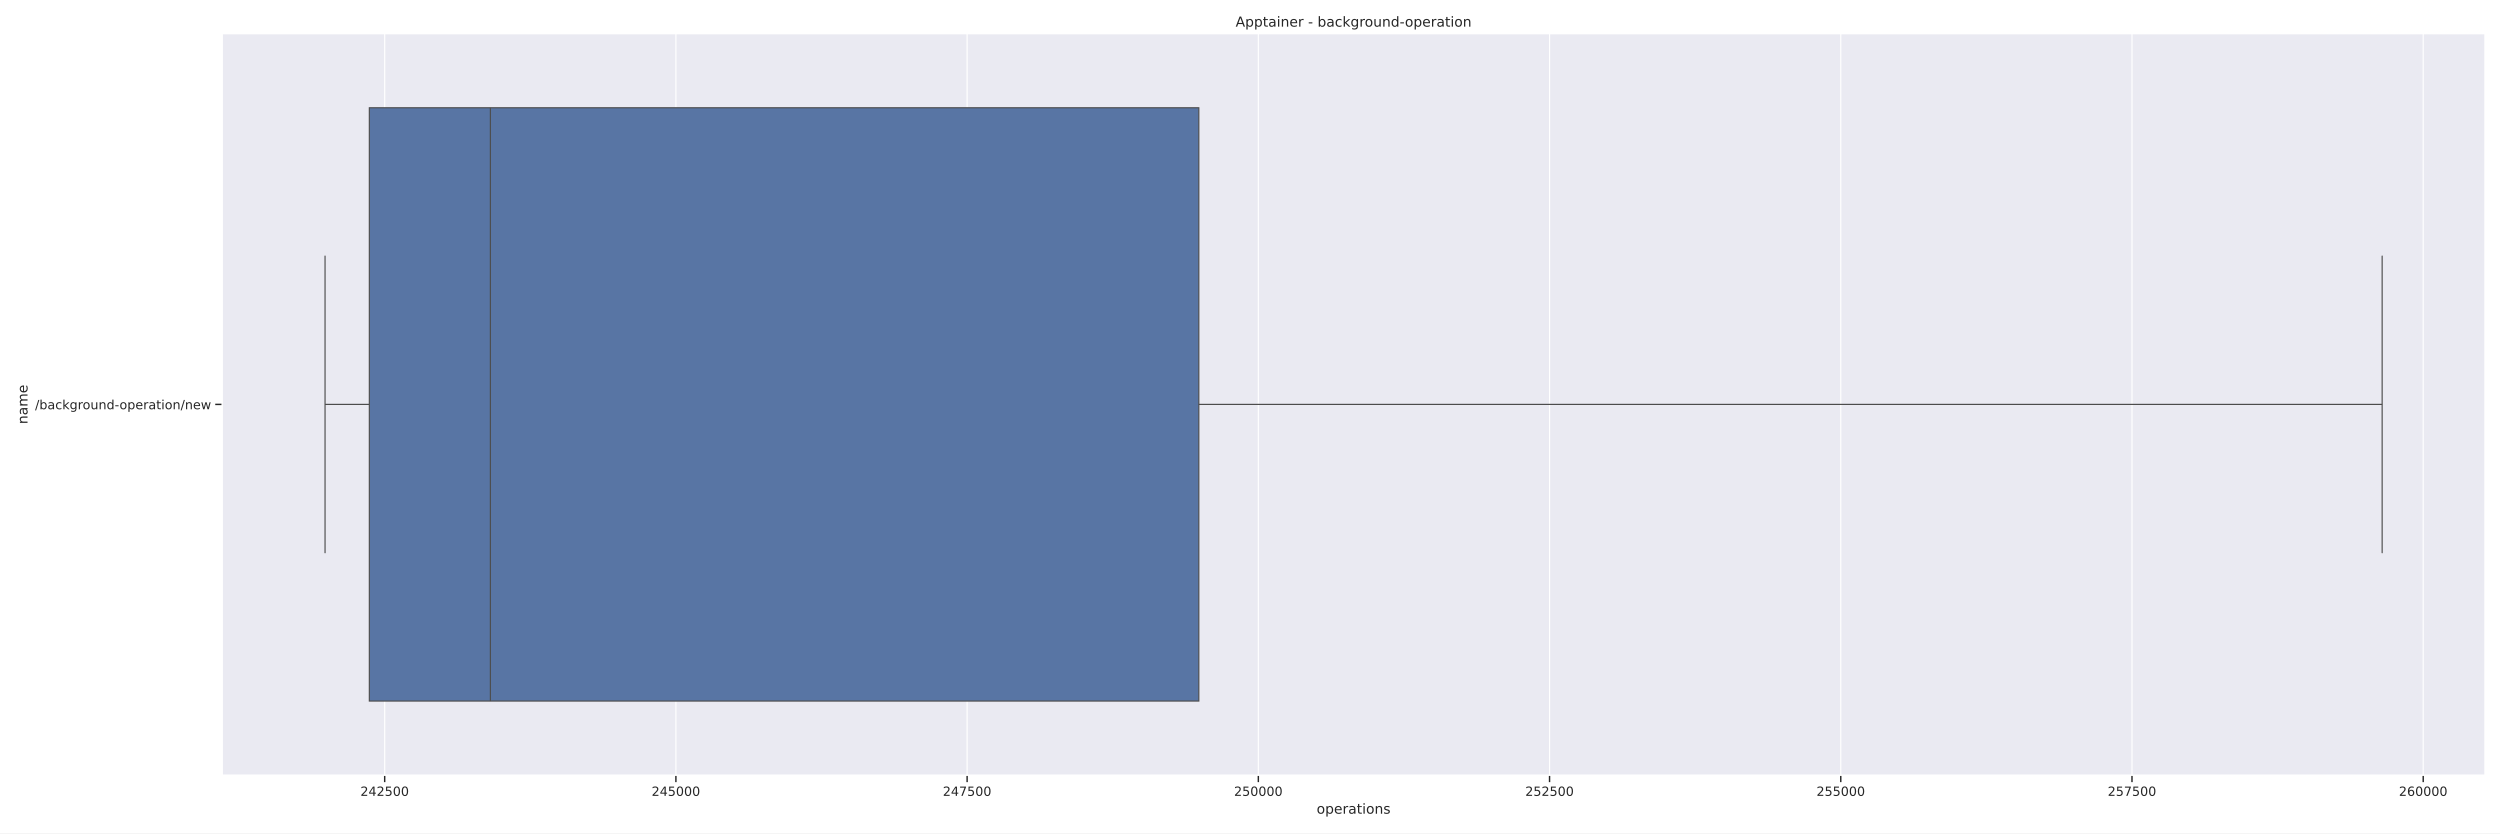
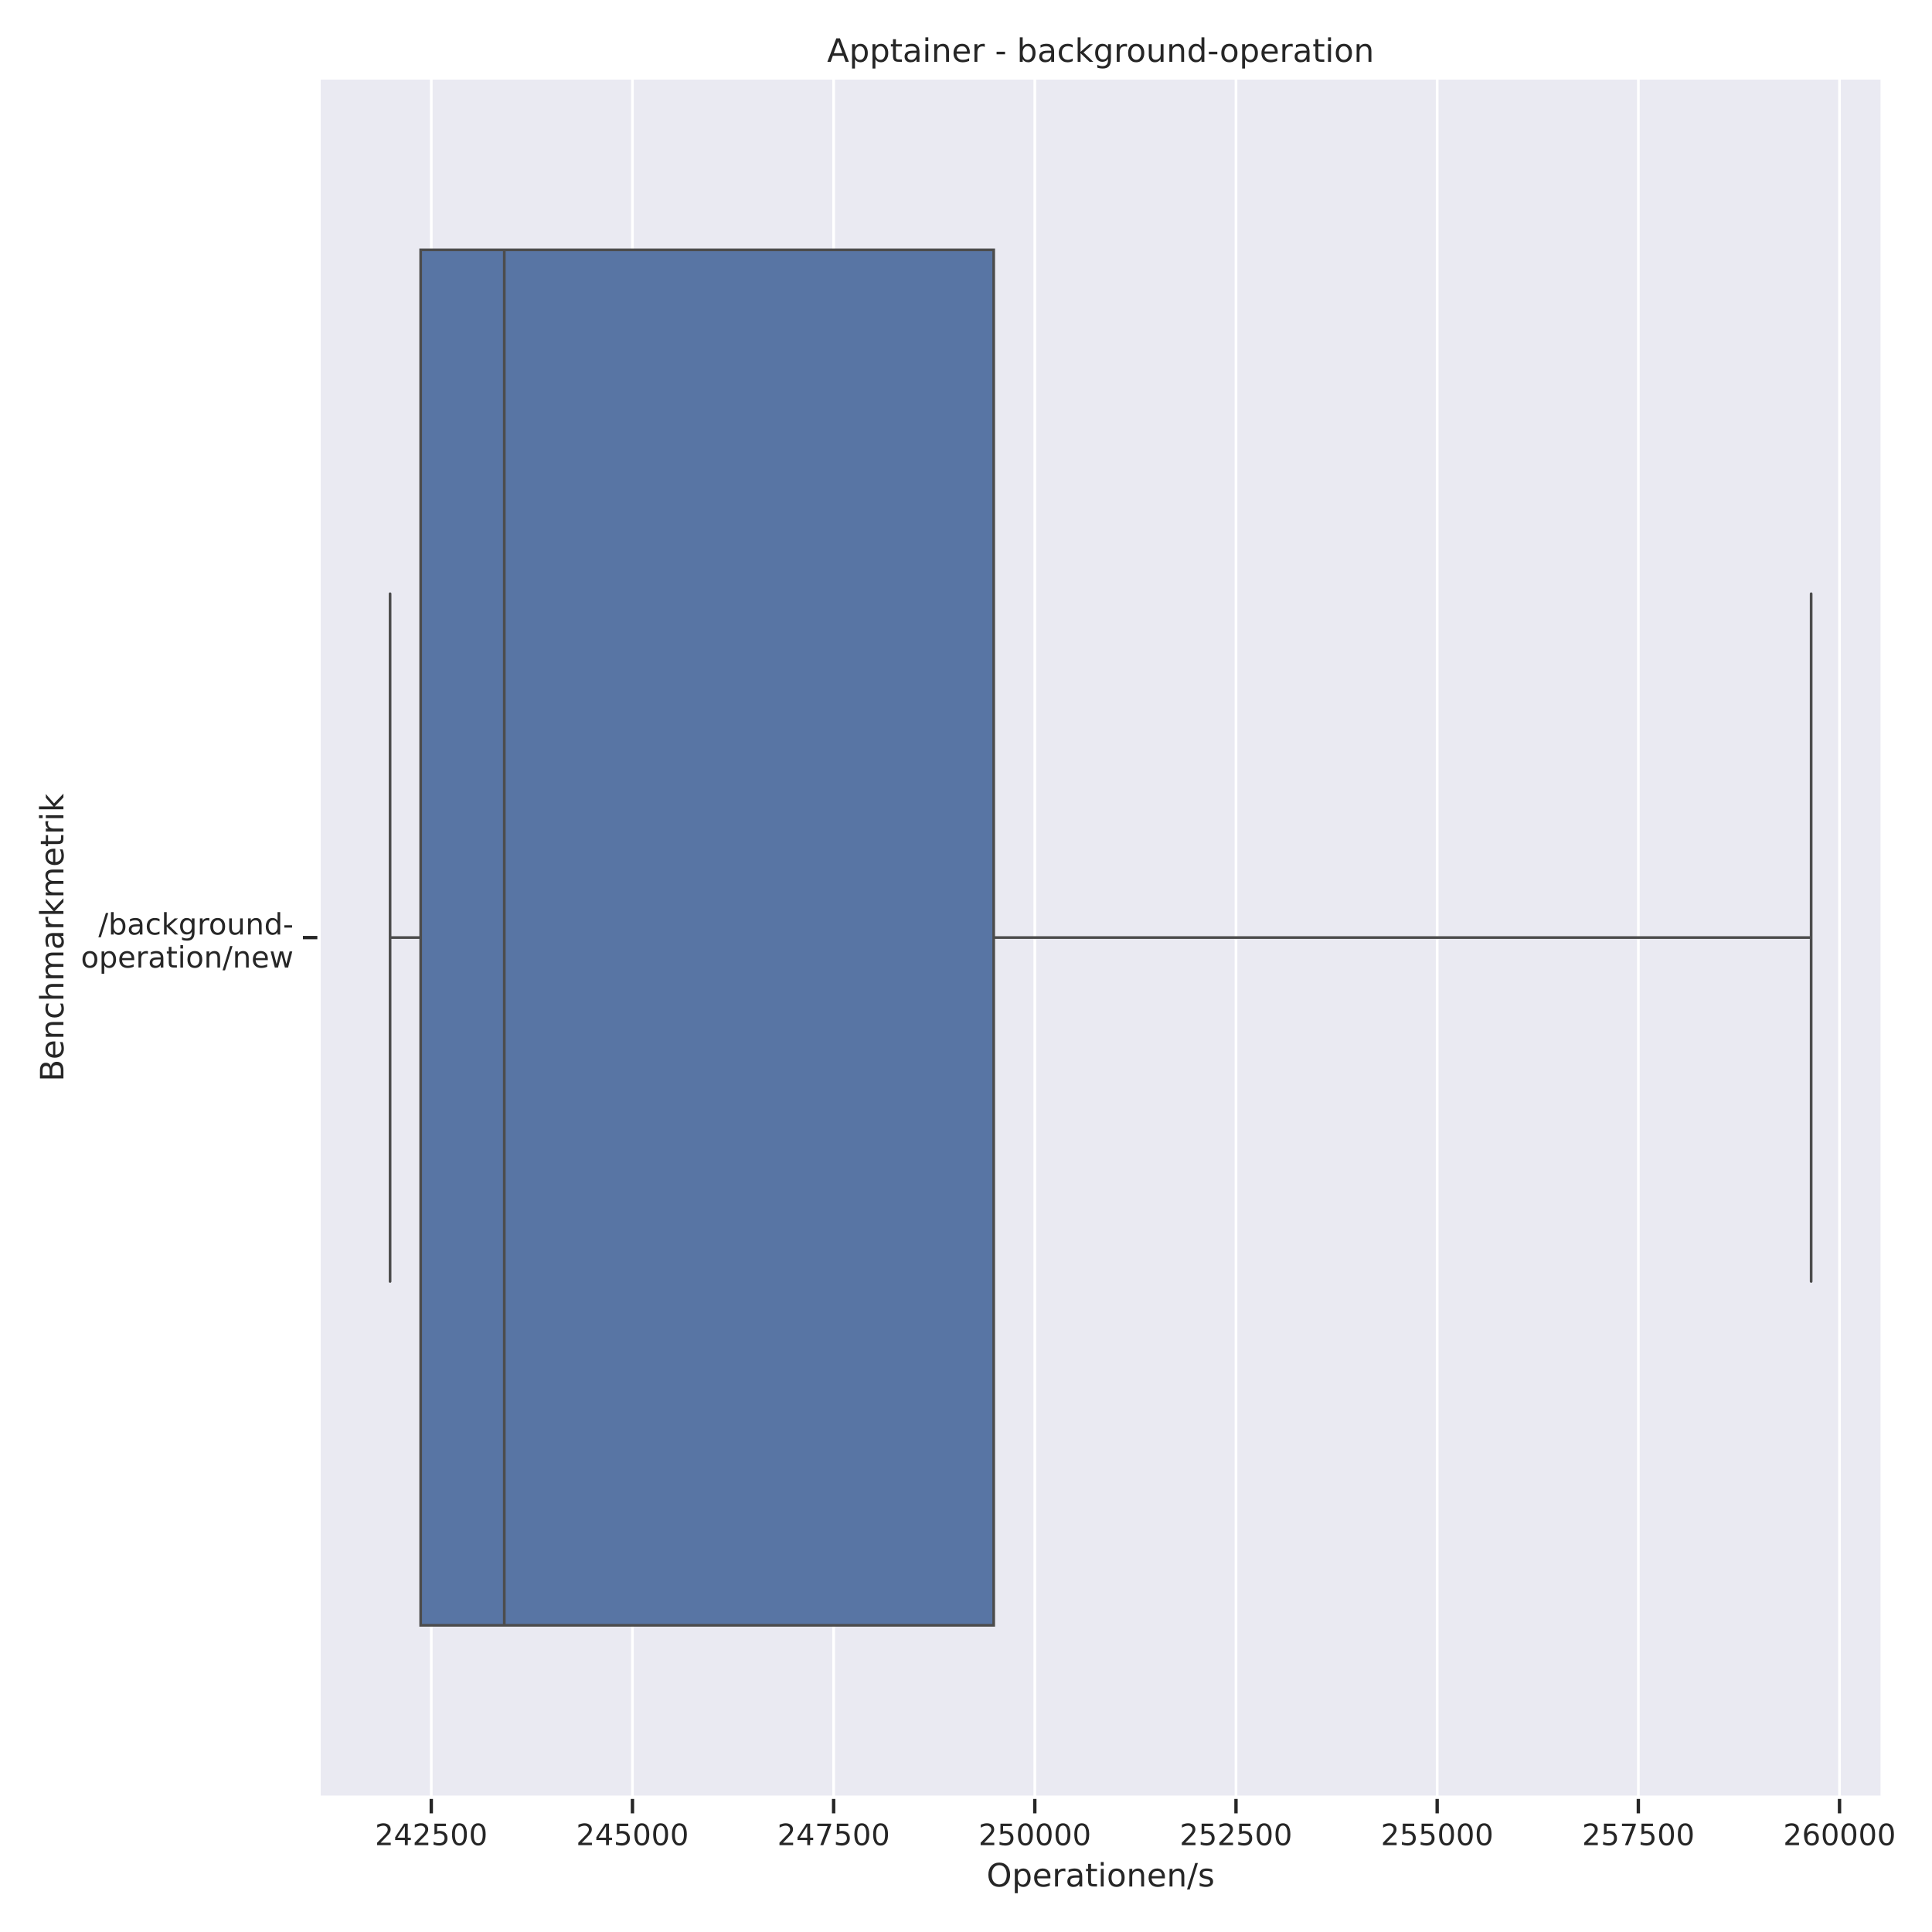
- <svg xmlns="http://www.w3.org/2000/svg" xmlns:xlink="http://www.w3.org/1999/xlink" width="2160pt" height="720pt" viewBox="0 0 2160 720" version="1.1">
+ <svg xmlns="http://www.w3.org/2000/svg" xmlns:xlink="http://www.w3.org/1999/xlink" width="720pt" height="720pt" viewBox="0 0 720 720" version="1.1">
  <defs>
    <style type="text/css">*{stroke-linejoin: round; stroke-linecap: butt}</style>
  </defs>
  <g id="figure_1">
    <g id="patch_1">
-       <path d="M 0 720  L 2160 720  L 2160 0  L 0 0  z " style="fill: #ffffff" />
+       <path d="M 0 720  L 720 720  L 720 0  L 0 0  z " style="fill: #ffffff" />
    </g>
    <g id="axes_1">
      <g id="patch_2">
-         <path d="M 191.97 669.78  L 2147.04 669.78  L 2147.04 29.04  L 191.97 29.04  z " style="fill: #eaeaf2" />
+         <path d="M 118.89 669.78  L 701.443 669.78  L 701.443 29.04  L 118.89 29.04  z " style="fill: #eaeaf2" />
      </g>
      <g id="matplotlib.axis_1">
        <g id="xtick_1">
          <g id="line2d_1">
-             <path d="M 332.367 669.78  L 332.367 29.04  " clip-path="url(#p9e1206dd0b)" style="fill: none; stroke: #ffffff; stroke-linecap: round" />
+             <path d="M 160.724 669.78  L 160.724 29.04  " clip-path="url(#p346c29c530)" style="fill: none; stroke: #ffffff; stroke-linecap: round" />
          </g>
          <g id="line2d_2">
            <defs>
-               <path id="m637ed9cf79" d="M 0 0  L 0 6  " style="stroke: #262626; stroke-width: 1.25" />
+               <path id="md481face5a" d="M 0 0  L 0 6  " style="stroke: #262626; stroke-width: 1.25" />
            </defs>
            <g>
-               <use xlink:href="#m637ed9cf79" x="332.367" y="669.78" style="fill: #262626; stroke: #262626; stroke-width: 1.25" />
+               <use xlink:href="#md481face5a" x="160.724" y="669.78" style="fill: #262626; stroke: #262626; stroke-width: 1.25" />
            </g>
          </g>
          <g id="text_1">
-             <g style="fill: #262626" transform="translate(311.3703 687.6383) scale(0.11 -0.11)">
+             <g style="fill: #262626" transform="translate(139.7278 687.6383) scale(0.11 -0.11)">
              <defs>
                <path id="DejaVuSans-32" d="M 1228 531  L 3431 531  L 3431 0  L 469 0  L 469 531  Q 828 903 1448 1529  Q 2069 2156 2228 2338  Q 2531 2678 2651 2914  Q 2772 3150 2772 3378  Q 2772 3750 2511 3984  Q 2250 4219 1831 4219  Q 1534 4219 1204 4116  Q 875 4013 500 3803  L 500 4441  Q 881 4594 1212 4672  Q 1544 4750 1819 4750  Q 2544 4750 2975 4387  Q 3406 4025 3406 3419  Q 3406 3131 3298 2873  Q 3191 2616 2906 2266  Q 2828 2175 2409 1742  Q 1991 1309 1228 531  z " transform="scale(0.015625)" />
                <path id="DejaVuSans-34" d="M 2419 4116  L 825 1625  L 2419 1625  L 2419 4116  z M 2253 4666  L 3047 4666  L 3047 1625  L 3713 1625  L 3713 1100  L 3047 1100  L 3047 0  L 2419 0  L 2419 1100  L 313 1100  L 313 1709  L 2253 4666  z " transform="scale(0.015625)" />
                <path id="DejaVuSans-35" d="M 691 4666  L 3169 4666  L 3169 4134  L 1269 4134  L 1269 2991  Q 1406 3038 1543 3061  Q 1681 3084 1819 3084  Q 2600 3084 3056 2656  Q 3513 2228 3513 1497  Q 3513 744 3044 326  Q 2575 -91 1722 -91  Q 1428 -91 1123 -41  Q 819 9 494 109  L 494 744  Q 775 591 1075 516  Q 1375 441 1709 441  Q 2250 441 2565 725  Q 2881 1009 2881 1497  Q 2881 1984 2565 2268  Q 2250 2553 1709 2553  Q 1456 2553 1204 2497  Q 953 2441 691 2322  L 691 4666  z " transform="scale(0.015625)" />
                <path id="DejaVuSans-30" d="M 2034 4250  Q 1547 4250 1301 3770  Q 1056 3291 1056 2328  Q 1056 1369 1301 889  Q 1547 409 2034 409  Q 2525 409 2770 889  Q 3016 1369 3016 2328  Q 3016 3291 2770 3770  Q 2525 4250 2034 4250  z M 2034 4750  Q 2819 4750 3233 4129  Q 3647 3509 3647 2328  Q 3647 1150 3233 529  Q 2819 -91 2034 -91  Q 1250 -91 836 529  Q 422 1150 422 2328  Q 422 3509 836 4129  Q 1250 4750 2034 4750  z " transform="scale(0.015625)" />
              </defs>
              <use xlink:href="#DejaVuSans-32" />
              <use xlink:href="#DejaVuSans-34" transform="translate(63.62305 0)" />
              <use xlink:href="#DejaVuSans-32" transform="translate(127.2461 0)" />
              <use xlink:href="#DejaVuSans-35" transform="translate(190.8691 0)" />
              <use xlink:href="#DejaVuSans-30" transform="translate(254.4922 0)" />
              <use xlink:href="#DejaVuSans-30" transform="translate(318.1152 0)" />
            </g>
          </g>
        </g>
        <g id="xtick_2">
          <g id="line2d_3">
-             <path d="M 583.978 669.78  L 583.978 29.04  " clip-path="url(#p9e1206dd0b)" style="fill: none; stroke: #ffffff; stroke-linecap: round" />
+             <path d="M 235.697 669.78  L 235.697 29.04  " clip-path="url(#p346c29c530)" style="fill: none; stroke: #ffffff; stroke-linecap: round" />
          </g>
          <g id="line2d_4">
            <g>
-               <use xlink:href="#m637ed9cf79" x="583.978" y="669.78" style="fill: #262626; stroke: #262626; stroke-width: 1.25" />
+               <use xlink:href="#md481face5a" x="235.697" y="669.78" style="fill: #262626; stroke: #262626; stroke-width: 1.25" />
            </g>
          </g>
          <g id="text_2">
-             <g style="fill: #262626" transform="translate(562.9821 687.6383) scale(0.11 -0.11)">
+             <g style="fill: #262626" transform="translate(214.7007 687.6383) scale(0.11 -0.11)">
              <use xlink:href="#DejaVuSans-32" />
              <use xlink:href="#DejaVuSans-34" transform="translate(63.62305 0)" />
              <use xlink:href="#DejaVuSans-35" transform="translate(127.2461 0)" />
              <use xlink:href="#DejaVuSans-30" transform="translate(190.8691 0)" />
              <use xlink:href="#DejaVuSans-30" transform="translate(254.4922 0)" />
              <use xlink:href="#DejaVuSans-30" transform="translate(318.1152 0)" />
            </g>
          </g>
        </g>
        <g id="xtick_3">
          <g id="line2d_5">
-             <path d="M 835.59 669.78  L 835.59 29.04  " clip-path="url(#p9e1206dd0b)" style="fill: none; stroke: #ffffff; stroke-linecap: round" />
+             <path d="M 310.67 669.78  L 310.67 29.04  " clip-path="url(#p346c29c530)" style="fill: none; stroke: #ffffff; stroke-linecap: round" />
          </g>
          <g id="line2d_6">
            <g>
-               <use xlink:href="#m637ed9cf79" x="835.59" y="669.78" style="fill: #262626; stroke: #262626; stroke-width: 1.25" />
+               <use xlink:href="#md481face5a" x="310.67" y="669.78" style="fill: #262626; stroke: #262626; stroke-width: 1.25" />
            </g>
          </g>
          <g id="text_3">
-             <g style="fill: #262626" transform="translate(814.594 687.6383) scale(0.11 -0.11)">
+             <g style="fill: #262626" transform="translate(289.6736 687.6383) scale(0.11 -0.11)">
              <defs>
                <path id="DejaVuSans-37" d="M 525 4666  L 3525 4666  L 3525 4397  L 1831 0  L 1172 0  L 2766 4134  L 525 4134  L 525 4666  z " transform="scale(0.015625)" />
              </defs>
              <use xlink:href="#DejaVuSans-32" />
              <use xlink:href="#DejaVuSans-34" transform="translate(63.62305 0)" />
              <use xlink:href="#DejaVuSans-37" transform="translate(127.2461 0)" />
              <use xlink:href="#DejaVuSans-35" transform="translate(190.8691 0)" />
              <use xlink:href="#DejaVuSans-30" transform="translate(254.4922 0)" />
              <use xlink:href="#DejaVuSans-30" transform="translate(318.1152 0)" />
            </g>
          </g>
        </g>
        <g id="xtick_4">
          <g id="line2d_7">
-             <path d="M 1087.202 669.78  L 1087.202 29.04  " clip-path="url(#p9e1206dd0b)" style="fill: none; stroke: #ffffff; stroke-linecap: round" />
+             <path d="M 385.643 669.78  L 385.643 29.04  " clip-path="url(#p346c29c530)" style="fill: none; stroke: #ffffff; stroke-linecap: round" />
          </g>
          <g id="line2d_8">
            <g>
-               <use xlink:href="#m637ed9cf79" x="1087.202" y="669.78" style="fill: #262626; stroke: #262626; stroke-width: 1.25" />
+               <use xlink:href="#md481face5a" x="385.643" y="669.78" style="fill: #262626; stroke: #262626; stroke-width: 1.25" />
            </g>
          </g>
          <g id="text_4">
-             <g style="fill: #262626" transform="translate(1066.206 687.6383) scale(0.11 -0.11)">
+             <g style="fill: #262626" transform="translate(364.6465 687.6383) scale(0.11 -0.11)">
              <use xlink:href="#DejaVuSans-32" />
              <use xlink:href="#DejaVuSans-35" transform="translate(63.62305 0)" />
              <use xlink:href="#DejaVuSans-30" transform="translate(127.2461 0)" />
              <use xlink:href="#DejaVuSans-30" transform="translate(190.8691 0)" />
              <use xlink:href="#DejaVuSans-30" transform="translate(254.4922 0)" />
              <use xlink:href="#DejaVuSans-30" transform="translate(318.1152 0)" />
            </g>
          </g>
        </g>
        <g id="xtick_5">
          <g id="line2d_9">
-             <path d="M 1338.814 669.78  L 1338.814 29.04  " clip-path="url(#p9e1206dd0b)" style="fill: none; stroke: #ffffff; stroke-linecap: round" />
+             <path d="M 460.616 669.78  L 460.616 29.04  " clip-path="url(#p346c29c530)" style="fill: none; stroke: #ffffff; stroke-linecap: round" />
          </g>
          <g id="line2d_10">
            <g>
-               <use xlink:href="#m637ed9cf79" x="1338.814" y="669.78" style="fill: #262626; stroke: #262626; stroke-width: 1.25" />
+               <use xlink:href="#md481face5a" x="460.616" y="669.78" style="fill: #262626; stroke: #262626; stroke-width: 1.25" />
            </g>
          </g>
          <g id="text_5">
-             <g style="fill: #262626" transform="translate(1317.818 687.6383) scale(0.11 -0.11)">
+             <g style="fill: #262626" transform="translate(439.6195 687.6383) scale(0.11 -0.11)">
              <use xlink:href="#DejaVuSans-32" />
              <use xlink:href="#DejaVuSans-35" transform="translate(63.62305 0)" />
              <use xlink:href="#DejaVuSans-32" transform="translate(127.2461 0)" />
              <use xlink:href="#DejaVuSans-35" transform="translate(190.8691 0)" />
              <use xlink:href="#DejaVuSans-30" transform="translate(254.4922 0)" />
              <use xlink:href="#DejaVuSans-30" transform="translate(318.1152 0)" />
            </g>
          </g>
        </g>
        <g id="xtick_6">
          <g id="line2d_11">
-             <path d="M 1590.426 669.78  L 1590.426 29.04  " clip-path="url(#p9e1206dd0b)" style="fill: none; stroke: #ffffff; stroke-linecap: round" />
+             <path d="M 535.589 669.78  L 535.589 29.04  " clip-path="url(#p346c29c530)" style="fill: none; stroke: #ffffff; stroke-linecap: round" />
          </g>
          <g id="line2d_12">
            <g>
-               <use xlink:href="#m637ed9cf79" x="1590.426" y="669.78" style="fill: #262626; stroke: #262626; stroke-width: 1.25" />
+               <use xlink:href="#md481face5a" x="535.589" y="669.78" style="fill: #262626; stroke: #262626; stroke-width: 1.25" />
            </g>
          </g>
          <g id="text_6">
-             <g style="fill: #262626" transform="translate(1569.43 687.6383) scale(0.11 -0.11)">
+             <g style="fill: #262626" transform="translate(514.5924 687.6383) scale(0.11 -0.11)">
              <use xlink:href="#DejaVuSans-32" />
              <use xlink:href="#DejaVuSans-35" transform="translate(63.62305 0)" />
              <use xlink:href="#DejaVuSans-35" transform="translate(127.2461 0)" />
              <use xlink:href="#DejaVuSans-30" transform="translate(190.8691 0)" />
              <use xlink:href="#DejaVuSans-30" transform="translate(254.4922 0)" />
              <use xlink:href="#DejaVuSans-30" transform="translate(318.1152 0)" />
            </g>
          </g>
        </g>
        <g id="xtick_7">
          <g id="line2d_13">
-             <path d="M 1842.038 669.78  L 1842.038 29.04  " clip-path="url(#p9e1206dd0b)" style="fill: none; stroke: #ffffff; stroke-linecap: round" />
+             <path d="M 610.562 669.78  L 610.562 29.04  " clip-path="url(#p346c29c530)" style="fill: none; stroke: #ffffff; stroke-linecap: round" />
          </g>
          <g id="line2d_14">
            <g>
-               <use xlink:href="#m637ed9cf79" x="1842.038" y="669.78" style="fill: #262626; stroke: #262626; stroke-width: 1.25" />
+               <use xlink:href="#md481face5a" x="610.562" y="669.78" style="fill: #262626; stroke: #262626; stroke-width: 1.25" />
            </g>
          </g>
          <g id="text_7">
-             <g style="fill: #262626" transform="translate(1821.041 687.6383) scale(0.11 -0.11)">
+             <g style="fill: #262626" transform="translate(589.5653 687.6383) scale(0.11 -0.11)">
              <use xlink:href="#DejaVuSans-32" />
              <use xlink:href="#DejaVuSans-35" transform="translate(63.62305 0)" />
              <use xlink:href="#DejaVuSans-37" transform="translate(127.2461 0)" />
              <use xlink:href="#DejaVuSans-35" transform="translate(190.8691 0)" />
              <use xlink:href="#DejaVuSans-30" transform="translate(254.4922 0)" />
              <use xlink:href="#DejaVuSans-30" transform="translate(318.1152 0)" />
            </g>
          </g>
        </g>
        <g id="xtick_8">
          <g id="line2d_15">
-             <path d="M 2093.65 669.78  L 2093.65 29.04  " clip-path="url(#p9e1206dd0b)" style="fill: none; stroke: #ffffff; stroke-linecap: round" />
+             <path d="M 685.534 669.78  L 685.534 29.04  " clip-path="url(#p346c29c530)" style="fill: none; stroke: #ffffff; stroke-linecap: round" />
          </g>
          <g id="line2d_16">
            <g>
-               <use xlink:href="#m637ed9cf79" x="2093.65" y="669.78" style="fill: #262626; stroke: #262626; stroke-width: 1.25" />
+               <use xlink:href="#md481face5a" x="685.534" y="669.78" style="fill: #262626; stroke: #262626; stroke-width: 1.25" />
            </g>
          </g>
          <g id="text_8">
-             <g style="fill: #262626" transform="translate(2072.653 687.6383) scale(0.11 -0.11)">
+             <g style="fill: #262626" transform="translate(664.5382 687.6383) scale(0.11 -0.11)">
              <defs>
                <path id="DejaVuSans-36" d="M 2113 2584  Q 1688 2584 1439 2293  Q 1191 2003 1191 1497  Q 1191 994 1439 701  Q 1688 409 2113 409  Q 2538 409 2786 701  Q 3034 994 3034 1497  Q 3034 2003 2786 2293  Q 2538 2584 2113 2584  z M 3366 4563  L 3366 3988  Q 3128 4100 2886 4159  Q 2644 4219 2406 4219  Q 1781 4219 1451 3797  Q 1122 3375 1075 2522  Q 1259 2794 1537 2939  Q 1816 3084 2150 3084  Q 2853 3084 3261 2657  Q 3669 2231 3669 1497  Q 3669 778 3244 343  Q 2819 -91 2113 -91  Q 1303 -91 875 529  Q 447 1150 447 2328  Q 447 3434 972 4092  Q 1497 4750 2381 4750  Q 2619 4750 2861 4703  Q 3103 4656 3366 4563  z " transform="scale(0.015625)" />
              </defs>
              <use xlink:href="#DejaVuSans-32" />
              <use xlink:href="#DejaVuSans-36" transform="translate(63.62305 0)" />
              <use xlink:href="#DejaVuSans-30" transform="translate(127.2461 0)" />
              <use xlink:href="#DejaVuSans-30" transform="translate(190.8691 0)" />
              <use xlink:href="#DejaVuSans-30" transform="translate(254.4922 0)" />
              <use xlink:href="#DejaVuSans-30" transform="translate(318.1152 0)" />
            </g>
          </g>
        </g>
        <g id="text_9">
-           <g style="fill: #262626" transform="translate(1137.571 703.0441) scale(0.12 -0.12)">
+           <g style="fill: #262626" transform="translate(367.6651 703.0441) scale(0.12 -0.12)">
            <defs>
-               <path id="DejaVuSans-6f" d="M 1959 3097  Q 1497 3097 1228 2736  Q 959 2375 959 1747  Q 959 1119 1226 758  Q 1494 397 1959 397  Q 2419 397 2687 759  Q 2956 1122 2956 1747  Q 2956 2369 2687 2733  Q 2419 3097 1959 3097  z M 1959 3584  Q 2709 3584 3137 3096  Q 3566 2609 3566 1747  Q 3566 888 3137 398  Q 2709 -91 1959 -91  Q 1206 -91 779 398  Q 353 888 353 1747  Q 353 2609 779 3096  Q 1206 3584 1959 3584  z " transform="scale(0.015625)" />
+               <path id="DejaVuSans-4f" d="M 2522 4238  Q 1834 4238 1429 3725  Q 1025 3213 1025 2328  Q 1025 1447 1429 934  Q 1834 422 2522 422  Q 3209 422 3611 934  Q 4013 1447 4013 2328  Q 4013 3213 3611 3725  Q 3209 4238 2522 4238  z M 2522 4750  Q 3503 4750 4090 4092  Q 4678 3434 4678 2328  Q 4678 1225 4090 567  Q 3503 -91 2522 -91  Q 1538 -91 948 565  Q 359 1222 359 2328  Q 359 3434 948 4092  Q 1538 4750 2522 4750  z " transform="scale(0.015625)" />
              <path id="DejaVuSans-70" d="M 1159 525  L 1159 -1331  L 581 -1331  L 581 3500  L 1159 3500  L 1159 2969  Q 1341 3281 1617 3432  Q 1894 3584 2278 3584  Q 2916 3584 3314 3078  Q 3713 2572 3713 1747  Q 3713 922 3314 415  Q 2916 -91 2278 -91  Q 1894 -91 1617 61  Q 1341 213 1159 525  z M 3116 1747  Q 3116 2381 2855 2742  Q 2594 3103 2138 3103  Q 1681 3103 1420 2742  Q 1159 2381 1159 1747  Q 1159 1113 1420 752  Q 1681 391 2138 391  Q 2594 391 2855 752  Q 3116 1113 3116 1747  z " transform="scale(0.015625)" />
              <path id="DejaVuSans-65" d="M 3597 1894  L 3597 1613  L 953 1613  Q 991 1019 1311 708  Q 1631 397 2203 397  Q 2534 397 2845 478  Q 3156 559 3463 722  L 3463 178  Q 3153 47 2828 -22  Q 2503 -91 2169 -91  Q 1331 -91 842 396  Q 353 884 353 1716  Q 353 2575 817 3079  Q 1281 3584 2069 3584  Q 2775 3584 3186 3129  Q 3597 2675 3597 1894  z M 3022 2063  Q 3016 2534 2758 2815  Q 2500 3097 2075 3097  Q 1594 3097 1305 2825  Q 1016 2553 972 2059  L 3022 2063  z " transform="scale(0.015625)" />
              <path id="DejaVuSans-72" d="M 2631 2963  Q 2534 3019 2420 3045  Q 2306 3072 2169 3072  Q 1681 3072 1420 2755  Q 1159 2438 1159 1844  L 1159 0  L 581 0  L 581 3500  L 1159 3500  L 1159 2956  Q 1341 3275 1631 3429  Q 1922 3584 2338 3584  Q 2397 3584 2469 3576  Q 2541 3569 2628 3553  L 2631 2963  z " transform="scale(0.015625)" />
              <path id="DejaVuSans-61" d="M 2194 1759  Q 1497 1759 1228 1600  Q 959 1441 959 1056  Q 959 750 1161 570  Q 1363 391 1709 391  Q 2188 391 2477 730  Q 2766 1069 2766 1631  L 2766 1759  L 2194 1759  z M 3341 1997  L 3341 0  L 2766 0  L 2766 531  Q 2569 213 2275 61  Q 1981 -91 1556 -91  Q 1019 -91 701 211  Q 384 513 384 1019  Q 384 1609 779 1909  Q 1175 2209 1959 2209  L 2766 2209  L 2766 2266  Q 2766 2663 2505 2880  Q 2244 3097 1772 3097  Q 1472 3097 1187 3025  Q 903 2953 641 2809  L 641 3341  Q 956 3463 1253 3523  Q 1550 3584 1831 3584  Q 2591 3584 2966 3190  Q 3341 2797 3341 1997  z " transform="scale(0.015625)" />
              <path id="DejaVuSans-74" d="M 1172 4494  L 1172 3500  L 2356 3500  L 2356 3053  L 1172 3053  L 1172 1153  Q 1172 725 1289 603  Q 1406 481 1766 481  L 2356 481  L 2356 0  L 1766 0  Q 1100 0 847 248  Q 594 497 594 1153  L 594 3053  L 172 3053  L 172 3500  L 594 3500  L 594 4494  L 1172 4494  z " transform="scale(0.015625)" />
              <path id="DejaVuSans-69" d="M 603 3500  L 1178 3500  L 1178 0  L 603 0  L 603 3500  z M 603 4863  L 1178 4863  L 1178 4134  L 603 4134  L 603 4863  z " transform="scale(0.015625)" />
+               <path id="DejaVuSans-6f" d="M 1959 3097  Q 1497 3097 1228 2736  Q 959 2375 959 1747  Q 959 1119 1226 758  Q 1494 397 1959 397  Q 2419 397 2687 759  Q 2956 1122 2956 1747  Q 2956 2369 2687 2733  Q 2419 3097 1959 3097  z M 1959 3584  Q 2709 3584 3137 3096  Q 3566 2609 3566 1747  Q 3566 888 3137 398  Q 2709 -91 1959 -91  Q 1206 -91 779 398  Q 353 888 353 1747  Q 353 2609 779 3096  Q 1206 3584 1959 3584  z " transform="scale(0.015625)" />
              <path id="DejaVuSans-6e" d="M 3513 2113  L 3513 0  L 2938 0  L 2938 2094  Q 2938 2591 2744 2837  Q 2550 3084 2163 3084  Q 1697 3084 1428 2787  Q 1159 2491 1159 1978  L 1159 0  L 581 0  L 581 3500  L 1159 3500  L 1159 2956  Q 1366 3272 1645 3428  Q 1925 3584 2291 3584  Q 2894 3584 3203 3211  Q 3513 2838 3513 2113  z " transform="scale(0.015625)" />
+               <path id="DejaVuSans-2f" d="M 1625 4666  L 2156 4666  L 531 -594  L 0 -594  L 1625 4666  z " transform="scale(0.015625)" />
              <path id="DejaVuSans-73" d="M 2834 3397  L 2834 2853  Q 2591 2978 2328 3040  Q 2066 3103 1784 3103  Q 1356 3103 1142 2972  Q 928 2841 928 2578  Q 928 2378 1081 2264  Q 1234 2150 1697 2047  L 1894 2003  Q 2506 1872 2764 1633  Q 3022 1394 3022 966  Q 3022 478 2636 193  Q 2250 -91 1575 -91  Q 1294 -91 989 -36  Q 684 19 347 128  L 347 722  Q 666 556 975 473  Q 1284 391 1588 391  Q 1994 391 2212 530  Q 2431 669 2431 922  Q 2431 1156 2273 1281  Q 2116 1406 1581 1522  L 1381 1569  Q 847 1681 609 1914  Q 372 2147 372 2553  Q 372 3047 722 3315  Q 1072 3584 1716 3584  Q 2034 3584 2315 3537  Q 2597 3491 2834 3397  z " transform="scale(0.015625)" />
            </defs>
-             <use xlink:href="#DejaVuSans-6f" />
-             <use xlink:href="#DejaVuSans-70" transform="translate(61.18164 0)" />
-             <use xlink:href="#DejaVuSans-65" transform="translate(124.6582 0)" />
-             <use xlink:href="#DejaVuSans-72" transform="translate(186.1816 0)" />
-             <use xlink:href="#DejaVuSans-61" transform="translate(227.2949 0)" />
-             <use xlink:href="#DejaVuSans-74" transform="translate(288.5742 0)" />
-             <use xlink:href="#DejaVuSans-69" transform="translate(327.7832 0)" />
-             <use xlink:href="#DejaVuSans-6f" transform="translate(355.5664 0)" />
-             <use xlink:href="#DejaVuSans-6e" transform="translate(416.748 0)" />
-             <use xlink:href="#DejaVuSans-73" transform="translate(480.127 0)" />
+             <use xlink:href="#DejaVuSans-4f" />
+             <use xlink:href="#DejaVuSans-70" transform="translate(78.71094 0)" />
+             <use xlink:href="#DejaVuSans-65" transform="translate(142.1875 0)" />
+             <use xlink:href="#DejaVuSans-72" transform="translate(203.7109 0)" />
+             <use xlink:href="#DejaVuSans-61" transform="translate(244.8242 0)" />
+             <use xlink:href="#DejaVuSans-74" transform="translate(306.1035 0)" />
+             <use xlink:href="#DejaVuSans-69" transform="translate(345.3125 0)" />
+             <use xlink:href="#DejaVuSans-6f" transform="translate(373.0957 0)" />
+             <use xlink:href="#DejaVuSans-6e" transform="translate(434.2773 0)" />
+             <use xlink:href="#DejaVuSans-65" transform="translate(497.6562 0)" />
+             <use xlink:href="#DejaVuSans-6e" transform="translate(559.1797 0)" />
+             <use xlink:href="#DejaVuSans-2f" transform="translate(622.5586 0)" />
+             <use xlink:href="#DejaVuSans-73" transform="translate(656.25 0)" />
          </g>
        </g>
      </g>
      <g id="matplotlib.axis_2">
        <g id="ytick_1">
          <g id="line2d_17">
            <defs>
-               <path id="m7e1e949514" d="M 0 0  L -6 0  " style="stroke: #262626; stroke-width: 1.25" />
+               <path id="mba90b2cec9" d="M 0 0  L -6 0  " style="stroke: #262626; stroke-width: 1.25" />
            </defs>
            <g>
-               <use xlink:href="#m7e1e949514" x="191.97" y="349.41" style="fill: #262626; stroke: #262626; stroke-width: 1.25" />
+               <use xlink:href="#mba90b2cec9" x="118.89" y="349.41" style="fill: #262626; stroke: #262626; stroke-width: 1.25" />
            </g>
          </g>
          <g id="text_10">
-             <g style="fill: #262626" transform="translate(30.27641 353.5891) scale(0.11 -0.11)">
-               <defs>
-                 <path id="DejaVuSans-2f" d="M 1625 4666  L 2156 4666  L 531 -594  L 0 -594  L 1625 4666  z " transform="scale(0.015625)" />
+             <g style="fill: #262626" transform="translate(36.65937 348.2662) scale(0.11 -0.11)">
+               <defs>
                <path id="DejaVuSans-62" d="M 3116 1747  Q 3116 2381 2855 2742  Q 2594 3103 2138 3103  Q 1681 3103 1420 2742  Q 1159 2381 1159 1747  Q 1159 1113 1420 752  Q 1681 391 2138 391  Q 2594 391 2855 752  Q 3116 1113 3116 1747  z M 1159 2969  Q 1341 3281 1617 3432  Q 1894 3584 2278 3584  Q 2916 3584 3314 3078  Q 3713 2572 3713 1747  Q 3713 922 3314 415  Q 2916 -91 2278 -91  Q 1894 -91 1617 61  Q 1341 213 1159 525  L 1159 0  L 581 0  L 581 4863  L 1159 4863  L 1159 2969  z " transform="scale(0.015625)" />
                <path id="DejaVuSans-63" d="M 3122 3366  L 3122 2828  Q 2878 2963 2633 3030  Q 2388 3097 2138 3097  Q 1578 3097 1268 2742  Q 959 2388 959 1747  Q 959 1106 1268 751  Q 1578 397 2138 397  Q 2388 397 2633 464  Q 2878 531 3122 666  L 3122 134  Q 2881 22 2623 -34  Q 2366 -91 2075 -91  Q 1284 -91 818 406  Q 353 903 353 1747  Q 353 2603 823 3093  Q 1294 3584 2113 3584  Q 2378 3584 2631 3529  Q 2884 3475 3122 3366  z " transform="scale(0.015625)" />
                <path id="DejaVuSans-6b" d="M 581 4863  L 1159 4863  L 1159 1991  L 2875 3500  L 3609 3500  L 1753 1863  L 3688 0  L 2938 0  L 1159 1709  L 1159 0  L 581 0  L 581 4863  z " transform="scale(0.015625)" />
                <path id="DejaVuSans-67" d="M 2906 1791  Q 2906 2416 2648 2759  Q 2391 3103 1925 3103  Q 1463 3103 1205 2759  Q 947 2416 947 1791  Q 947 1169 1205 825  Q 1463 481 1925 481  Q 2391 481 2648 825  Q 2906 1169 2906 1791  z M 3481 434  Q 3481 -459 3084 -895  Q 2688 -1331 1869 -1331  Q 1566 -1331 1297 -1286  Q 1028 -1241 775 -1147  L 775 -588  Q 1028 -725 1275 -790  Q 1522 -856 1778 -856  Q 2344 -856 2625 -561  Q 2906 -266 2906 331  L 2906 616  Q 2728 306 2450 153  Q 2172 0 1784 0  Q 1141 0 747 490  Q 353 981 353 1791  Q 353 2603 747 3093  Q 1141 3584 1784 3584  Q 2172 3584 2450 3431  Q 2728 3278 2906 2969  L 2906 3500  L 3481 3500  L 3481 434  z " transform="scale(0.015625)" />
                <path id="DejaVuSans-75" d="M 544 1381  L 544 3500  L 1119 3500  L 1119 1403  Q 1119 906 1312 657  Q 1506 409 1894 409  Q 2359 409 2629 706  Q 2900 1003 2900 1516  L 2900 3500  L 3475 3500  L 3475 0  L 2900 0  L 2900 538  Q 2691 219 2414 64  Q 2138 -91 1772 -91  Q 1169 -91 856 284  Q 544 659 544 1381  z M 1991 3584  L 1991 3584  z " transform="scale(0.015625)" />
                <path id="DejaVuSans-64" d="M 2906 2969  L 2906 4863  L 3481 4863  L 3481 0  L 2906 0  L 2906 525  Q 2725 213 2448 61  Q 2172 -91 1784 -91  Q 1150 -91 751 415  Q 353 922 353 1747  Q 353 2572 751 3078  Q 1150 3584 1784 3584  Q 2172 3584 2448 3432  Q 2725 3281 2906 2969  z M 947 1747  Q 947 1113 1208 752  Q 1469 391 1925 391  Q 2381 391 2643 752  Q 2906 1113 2906 1747  Q 2906 2381 2643 2742  Q 2381 3103 1925 3103  Q 1469 3103 1208 2742  Q 947 2381 947 1747  z " transform="scale(0.015625)" />
                <path id="DejaVuSans-2d" d="M 313 2009  L 1997 2009  L 1997 1497  L 313 1497  L 313 2009  z " transform="scale(0.015625)" />
-                 <path id="DejaVuSans-77" d="M 269 3500  L 844 3500  L 1563 769  L 2278 3500  L 2956 3500  L 3675 769  L 4391 3500  L 4966 3500  L 4050 0  L 3372 0  L 2619 2869  L 1863 0  L 1184 0  L 269 3500  z " transform="scale(0.015625)" />
              </defs>
              <use xlink:href="#DejaVuSans-2f" />
              <use xlink:href="#DejaVuSans-62" transform="translate(33.69141 0)" />
              <use xlink:href="#DejaVuSans-61" transform="translate(97.16797 0)" />
              <use xlink:href="#DejaVuSans-63" transform="translate(158.4473 0)" />
              <use xlink:href="#DejaVuSans-6b" transform="translate(213.4277 0)" />
              <use xlink:href="#DejaVuSans-67" transform="translate(271.3379 0)" />
              <use xlink:href="#DejaVuSans-72" transform="translate(334.8145 0)" />
              <use xlink:href="#DejaVuSans-6f" transform="translate(373.6777 0)" />
              <use xlink:href="#DejaVuSans-75" transform="translate(434.8594 0)" />
              <use xlink:href="#DejaVuSans-6e" transform="translate(498.2383 0)" />
              <use xlink:href="#DejaVuSans-64" transform="translate(561.6172 0)" />
              <use xlink:href="#DejaVuSans-2d" transform="translate(625.0938 0)" />
-               <use xlink:href="#DejaVuSans-6f" transform="translate(663.0527 0)" />
-               <use xlink:href="#DejaVuSans-70" transform="translate(724.2344 0)" />
-               <use xlink:href="#DejaVuSans-65" transform="translate(787.7109 0)" />
-               <use xlink:href="#DejaVuSans-72" transform="translate(849.2344 0)" />
-               <use xlink:href="#DejaVuSans-61" transform="translate(890.3477 0)" />
-               <use xlink:href="#DejaVuSans-74" transform="translate(951.627 0)" />
-               <use xlink:href="#DejaVuSans-69" transform="translate(990.8359 0)" />
-               <use xlink:href="#DejaVuSans-6f" transform="translate(1018.619 0)" />
-               <use xlink:href="#DejaVuSans-6e" transform="translate(1079.801 0)" />
-               <use xlink:href="#DejaVuSans-2f" transform="translate(1143.18 0)" />
-               <use xlink:href="#DejaVuSans-6e" transform="translate(1176.871 0)" />
-               <use xlink:href="#DejaVuSans-65" transform="translate(1240.25 0)" />
-               <use xlink:href="#DejaVuSans-77" transform="translate(1301.773 0)" />
+             </g>
+             <g style="fill: #262626" transform="translate(30.13328 360.5838) scale(0.11 -0.11)">
+               <defs>
+                 <path id="DejaVuSans-77" d="M 269 3500  L 844 3500  L 1563 769  L 2278 3500  L 2956 3500  L 3675 769  L 4391 3500  L 4966 3500  L 4050 0  L 3372 0  L 2619 2869  L 1863 0  L 1184 0  L 269 3500  z " transform="scale(0.015625)" />
+               </defs>
+               <use xlink:href="#DejaVuSans-6f" />
+               <use xlink:href="#DejaVuSans-70" transform="translate(61.18164 0)" />
+               <use xlink:href="#DejaVuSans-65" transform="translate(124.6582 0)" />
+               <use xlink:href="#DejaVuSans-72" transform="translate(186.1816 0)" />
+               <use xlink:href="#DejaVuSans-61" transform="translate(227.2949 0)" />
+               <use xlink:href="#DejaVuSans-74" transform="translate(288.5742 0)" />
+               <use xlink:href="#DejaVuSans-69" transform="translate(327.7832 0)" />
+               <use xlink:href="#DejaVuSans-6f" transform="translate(355.5664 0)" />
+               <use xlink:href="#DejaVuSans-6e" transform="translate(416.748 0)" />
+               <use xlink:href="#DejaVuSans-2f" transform="translate(480.127 0)" />
+               <use xlink:href="#DejaVuSans-6e" transform="translate(513.8184 0)" />
+               <use xlink:href="#DejaVuSans-65" transform="translate(577.1973 0)" />
+               <use xlink:href="#DejaVuSans-77" transform="translate(638.7207 0)" />
            </g>
          </g>
        </g>
        <g id="text_11">
-           <g style="fill: #262626" transform="translate(23.78078 366.4256) rotate(-90) scale(0.12 -0.12)">
+           <g style="fill: #262626" transform="translate(23.63766 403.0809) rotate(-90) scale(0.12 -0.12)">
            <defs>
+               <path id="DejaVuSans-42" d="M 1259 2228  L 1259 519  L 2272 519  Q 2781 519 3026 730  Q 3272 941 3272 1375  Q 3272 1813 3026 2020  Q 2781 2228 2272 2228  L 1259 2228  z M 1259 4147  L 1259 2741  L 2194 2741  Q 2656 2741 2882 2914  Q 3109 3088 3109 3444  Q 3109 3797 2882 3972  Q 2656 4147 2194 4147  L 1259 4147  z M 628 4666  L 2241 4666  Q 2963 4666 3353 4366  Q 3744 4066 3744 3513  Q 3744 3084 3544 2831  Q 3344 2578 2956 2516  Q 3422 2416 3680 2098  Q 3938 1781 3938 1306  Q 3938 681 3513 340  Q 3088 0 2303 0  L 628 0  L 628 4666  z " transform="scale(0.015625)" />
+               <path id="DejaVuSans-68" d="M 3513 2113  L 3513 0  L 2938 0  L 2938 2094  Q 2938 2591 2744 2837  Q 2550 3084 2163 3084  Q 1697 3084 1428 2787  Q 1159 2491 1159 1978  L 1159 0  L 581 0  L 581 4863  L 1159 4863  L 1159 2956  Q 1366 3272 1645 3428  Q 1925 3584 2291 3584  Q 2894 3584 3203 3211  Q 3513 2838 3513 2113  z " transform="scale(0.015625)" />
              <path id="DejaVuSans-6d" d="M 3328 2828  Q 3544 3216 3844 3400  Q 4144 3584 4550 3584  Q 5097 3584 5394 3201  Q 5691 2819 5691 2113  L 5691 0  L 5113 0  L 5113 2094  Q 5113 2597 4934 2840  Q 4756 3084 4391 3084  Q 3944 3084 3684 2787  Q 3425 2491 3425 1978  L 3425 0  L 2847 0  L 2847 2094  Q 2847 2600 2669 2842  Q 2491 3084 2119 3084  Q 1678 3084 1418 2786  Q 1159 2488 1159 1978  L 1159 0  L 581 0  L 581 3500  L 1159 3500  L 1159 2956  Q 1356 3278 1631 3431  Q 1906 3584 2284 3584  Q 2666 3584 2933 3390  Q 3200 3197 3328 2828  z " transform="scale(0.015625)" />
            </defs>
-             <use xlink:href="#DejaVuSans-6e" />
-             <use xlink:href="#DejaVuSans-61" transform="translate(63.37891 0)" />
-             <use xlink:href="#DejaVuSans-6d" transform="translate(124.6582 0)" />
-             <use xlink:href="#DejaVuSans-65" transform="translate(222.0703 0)" />
+             <use xlink:href="#DejaVuSans-42" />
+             <use xlink:href="#DejaVuSans-65" transform="translate(68.60352 0)" />
+             <use xlink:href="#DejaVuSans-6e" transform="translate(130.127 0)" />
+             <use xlink:href="#DejaVuSans-63" transform="translate(193.5059 0)" />
+             <use xlink:href="#DejaVuSans-68" transform="translate(248.4863 0)" />
+             <use xlink:href="#DejaVuSans-6d" transform="translate(311.8652 0)" />
+             <use xlink:href="#DejaVuSans-61" transform="translate(409.2773 0)" />
+             <use xlink:href="#DejaVuSans-72" transform="translate(470.5566 0)" />
+             <use xlink:href="#DejaVuSans-6b" transform="translate(511.6699 0)" />
+             <use xlink:href="#DejaVuSans-6d" transform="translate(569.5801 0)" />
+             <use xlink:href="#DejaVuSans-65" transform="translate(666.9922 0)" />
+             <use xlink:href="#DejaVuSans-74" transform="translate(728.5156 0)" />
+             <use xlink:href="#DejaVuSans-72" transform="translate(767.7246 0)" />
+             <use xlink:href="#DejaVuSans-69" transform="translate(808.8379 0)" />
+             <use xlink:href="#DejaVuSans-6b" transform="translate(836.6211 0)" />
          </g>
        </g>
      </g>
      <g id="patch_3">
-         <path d="M 319.105 93.114  L 319.105 605.706  L 1035.784 605.706  L 1035.784 93.114  L 319.105 93.114  z " clip-path="url(#p9e1206dd0b)" style="fill: #5875a4; stroke: #4c4c4c; stroke-linejoin: miter" />
+         <path d="M 156.772 93.114  L 156.772 605.706  L 370.322 605.706  L 370.322 93.114  L 156.772 93.114  z " clip-path="url(#p346c29c530)" style="fill: #5875a4; stroke: #4c4c4c; stroke-linejoin: miter" />
      </g>
      <g id="line2d_18">
-         <path d="M 319.105 349.41  L 280.837 349.41  " clip-path="url(#p9e1206dd0b)" style="fill: none; stroke: #4c4c4c" />
+         <path d="M 156.772 349.41  L 145.37 349.41  " clip-path="url(#p346c29c530)" style="fill: none; stroke: #4c4c4c" />
      </g>
      <g id="line2d_19">
-         <path d="M 1035.784 349.41  L 2058.173 349.41  " clip-path="url(#p9e1206dd0b)" style="fill: none; stroke: #4c4c4c" />
+         <path d="M 370.322 349.41  L 674.964 349.41  " clip-path="url(#p346c29c530)" style="fill: none; stroke: #4c4c4c" />
      </g>
      <g id="line2d_20">
-         <path d="M 280.837 221.262  L 280.837 477.558  " clip-path="url(#p9e1206dd0b)" style="fill: none; stroke: #4c4c4c; stroke-linecap: round" />
+         <path d="M 145.37 221.262  L 145.37 477.558  " clip-path="url(#p346c29c530)" style="fill: none; stroke: #4c4c4c; stroke-linecap: round" />
      </g>
      <g id="line2d_21">
-         <path d="M 2058.173 221.262  L 2058.173 477.558  " clip-path="url(#p9e1206dd0b)" style="fill: none; stroke: #4c4c4c; stroke-linecap: round" />
+         <path d="M 674.964 221.262  L 674.964 477.558  " clip-path="url(#p346c29c530)" style="fill: none; stroke: #4c4c4c; stroke-linecap: round" />
      </g>
      <g id="line2d_22" />
      <g id="line2d_23">
-         <path d="M 423.688 93.114  L 423.688 605.706  " clip-path="url(#p9e1206dd0b)" style="fill: none; stroke: #4c4c4c" />
+         <path d="M 187.935 93.114  L 187.935 605.706  " clip-path="url(#p346c29c530)" style="fill: none; stroke: #4c4c4c" />
      </g>
      <g id="patch_4">
-         <path d="M 191.97 669.78  L 191.97 29.04  " style="fill: none; stroke: #ffffff; stroke-width: 1.25; stroke-linejoin: miter; stroke-linecap: square" />
+         <path d="M 118.89 669.78  L 118.89 29.04  " style="fill: none; stroke: #ffffff; stroke-width: 1.25; stroke-linejoin: miter; stroke-linecap: square" />
      </g>
      <g id="patch_5">
-         <path d="M 2147.04 669.78  L 2147.04 29.04  " style="fill: none; stroke: #ffffff; stroke-width: 1.25; stroke-linejoin: miter; stroke-linecap: square" />
+         <path d="M 701.443 669.78  L 701.443 29.04  " style="fill: none; stroke: #ffffff; stroke-width: 1.25; stroke-linejoin: miter; stroke-linecap: square" />
      </g>
      <g id="patch_6">
-         <path d="M 191.97 669.78  L 2147.04 669.78  " style="fill: none; stroke: #ffffff; stroke-width: 1.25; stroke-linejoin: miter; stroke-linecap: square" />
+         <path d="M 118.89 669.78  L 701.443 669.78  " style="fill: none; stroke: #ffffff; stroke-width: 1.25; stroke-linejoin: miter; stroke-linecap: square" />
      </g>
      <g id="patch_7">
-         <path d="M 191.97 29.04  L 2147.04 29.04  " style="fill: none; stroke: #ffffff; stroke-width: 1.25; stroke-linejoin: miter; stroke-linecap: square" />
+         <path d="M 118.89 29.04  L 701.443 29.04  " style="fill: none; stroke: #ffffff; stroke-width: 1.25; stroke-linejoin: miter; stroke-linecap: square" />
      </g>
      <g id="text_12">
-         <g style="fill: #262626" transform="translate(1067.576 23.04) scale(0.12 -0.12)">
+         <g style="fill: #262626" transform="translate(308.2379 23.04) scale(0.12 -0.12)">
          <defs>
            <path id="DejaVuSans-41" d="M 2188 4044  L 1331 1722  L 3047 1722  L 2188 4044  z M 1831 4666  L 2547 4666  L 4325 0  L 3669 0  L 3244 1197  L 1141 1197  L 716 0  L 50 0  L 1831 4666  z " transform="scale(0.015625)" />
            <path id="DejaVuSans-20" transform="scale(0.015625)" />
          </defs>
          <use xlink:href="#DejaVuSans-41" />
          <use xlink:href="#DejaVuSans-70" transform="translate(68.4082 0)" />
          <use xlink:href="#DejaVuSans-70" transform="translate(131.8848 0)" />
          <use xlink:href="#DejaVuSans-74" transform="translate(195.3613 0)" />
          <use xlink:href="#DejaVuSans-61" transform="translate(234.5703 0)" />
          <use xlink:href="#DejaVuSans-69" transform="translate(295.8496 0)" />
          <use xlink:href="#DejaVuSans-6e" transform="translate(323.6328 0)" />
          <use xlink:href="#DejaVuSans-65" transform="translate(387.0117 0)" />
          <use xlink:href="#DejaVuSans-72" transform="translate(448.5352 0)" />
          <use xlink:href="#DejaVuSans-20" transform="translate(489.6484 0)" />
          <use xlink:href="#DejaVuSans-2d" transform="translate(521.4355 0)" />
          <use xlink:href="#DejaVuSans-20" transform="translate(557.5195 0)" />
          <use xlink:href="#DejaVuSans-62" transform="translate(589.3066 0)" />
          <use xlink:href="#DejaVuSans-61" transform="translate(652.7832 0)" />
          <use xlink:href="#DejaVuSans-63" transform="translate(714.0625 0)" />
          <use xlink:href="#DejaVuSans-6b" transform="translate(769.043 0)" />
          <use xlink:href="#DejaVuSans-67" transform="translate(826.9531 0)" />
          <use xlink:href="#DejaVuSans-72" transform="translate(890.4297 0)" />
          <use xlink:href="#DejaVuSans-6f" transform="translate(929.293 0)" />
          <use xlink:href="#DejaVuSans-75" transform="translate(990.4746 0)" />
          <use xlink:href="#DejaVuSans-6e" transform="translate(1053.854 0)" />
          <use xlink:href="#DejaVuSans-64" transform="translate(1117.232 0)" />
          <use xlink:href="#DejaVuSans-2d" transform="translate(1180.709 0)" />
          <use xlink:href="#DejaVuSans-6f" transform="translate(1218.668 0)" />
          <use xlink:href="#DejaVuSans-70" transform="translate(1279.85 0)" />
          <use xlink:href="#DejaVuSans-65" transform="translate(1343.326 0)" />
          <use xlink:href="#DejaVuSans-72" transform="translate(1404.85 0)" />
          <use xlink:href="#DejaVuSans-61" transform="translate(1445.963 0)" />
          <use xlink:href="#DejaVuSans-74" transform="translate(1507.242 0)" />
          <use xlink:href="#DejaVuSans-69" transform="translate(1546.451 0)" />
          <use xlink:href="#DejaVuSans-6f" transform="translate(1574.234 0)" />
          <use xlink:href="#DejaVuSans-6e" transform="translate(1635.416 0)" />
        </g>
      </g>
    </g>
  </g>
  <defs>
-     <clipPath id="p9e1206dd0b">
-       <rect x="191.97" y="29.04" width="1955.07" height="640.74" />
+     <clipPath id="p346c29c530">
+       <rect x="118.89" y="29.04" width="582.553" height="640.74" />
    </clipPath>
  </defs>
</svg>
